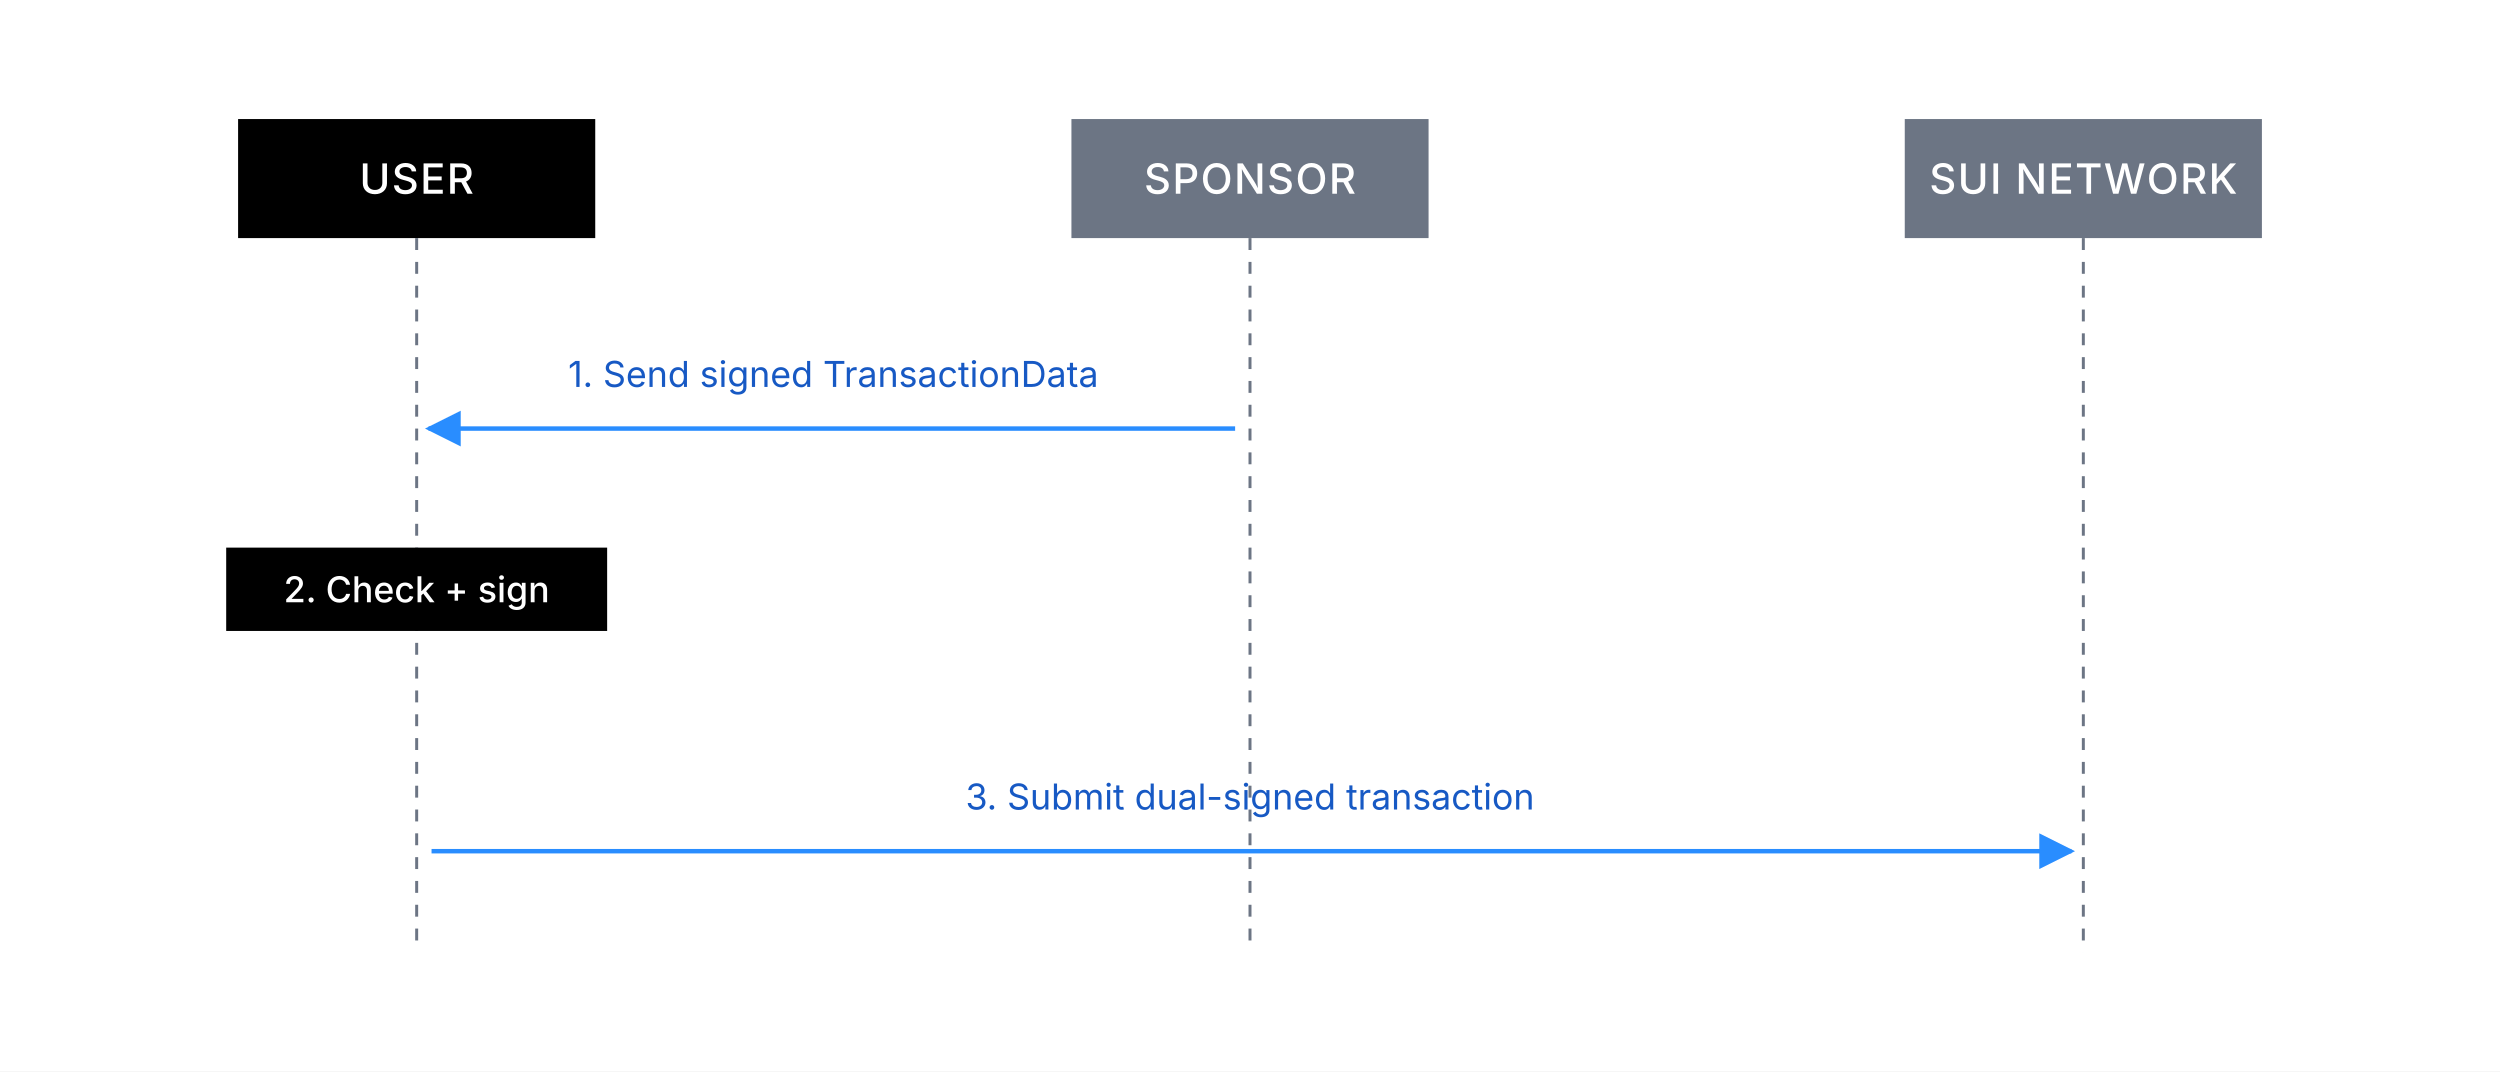
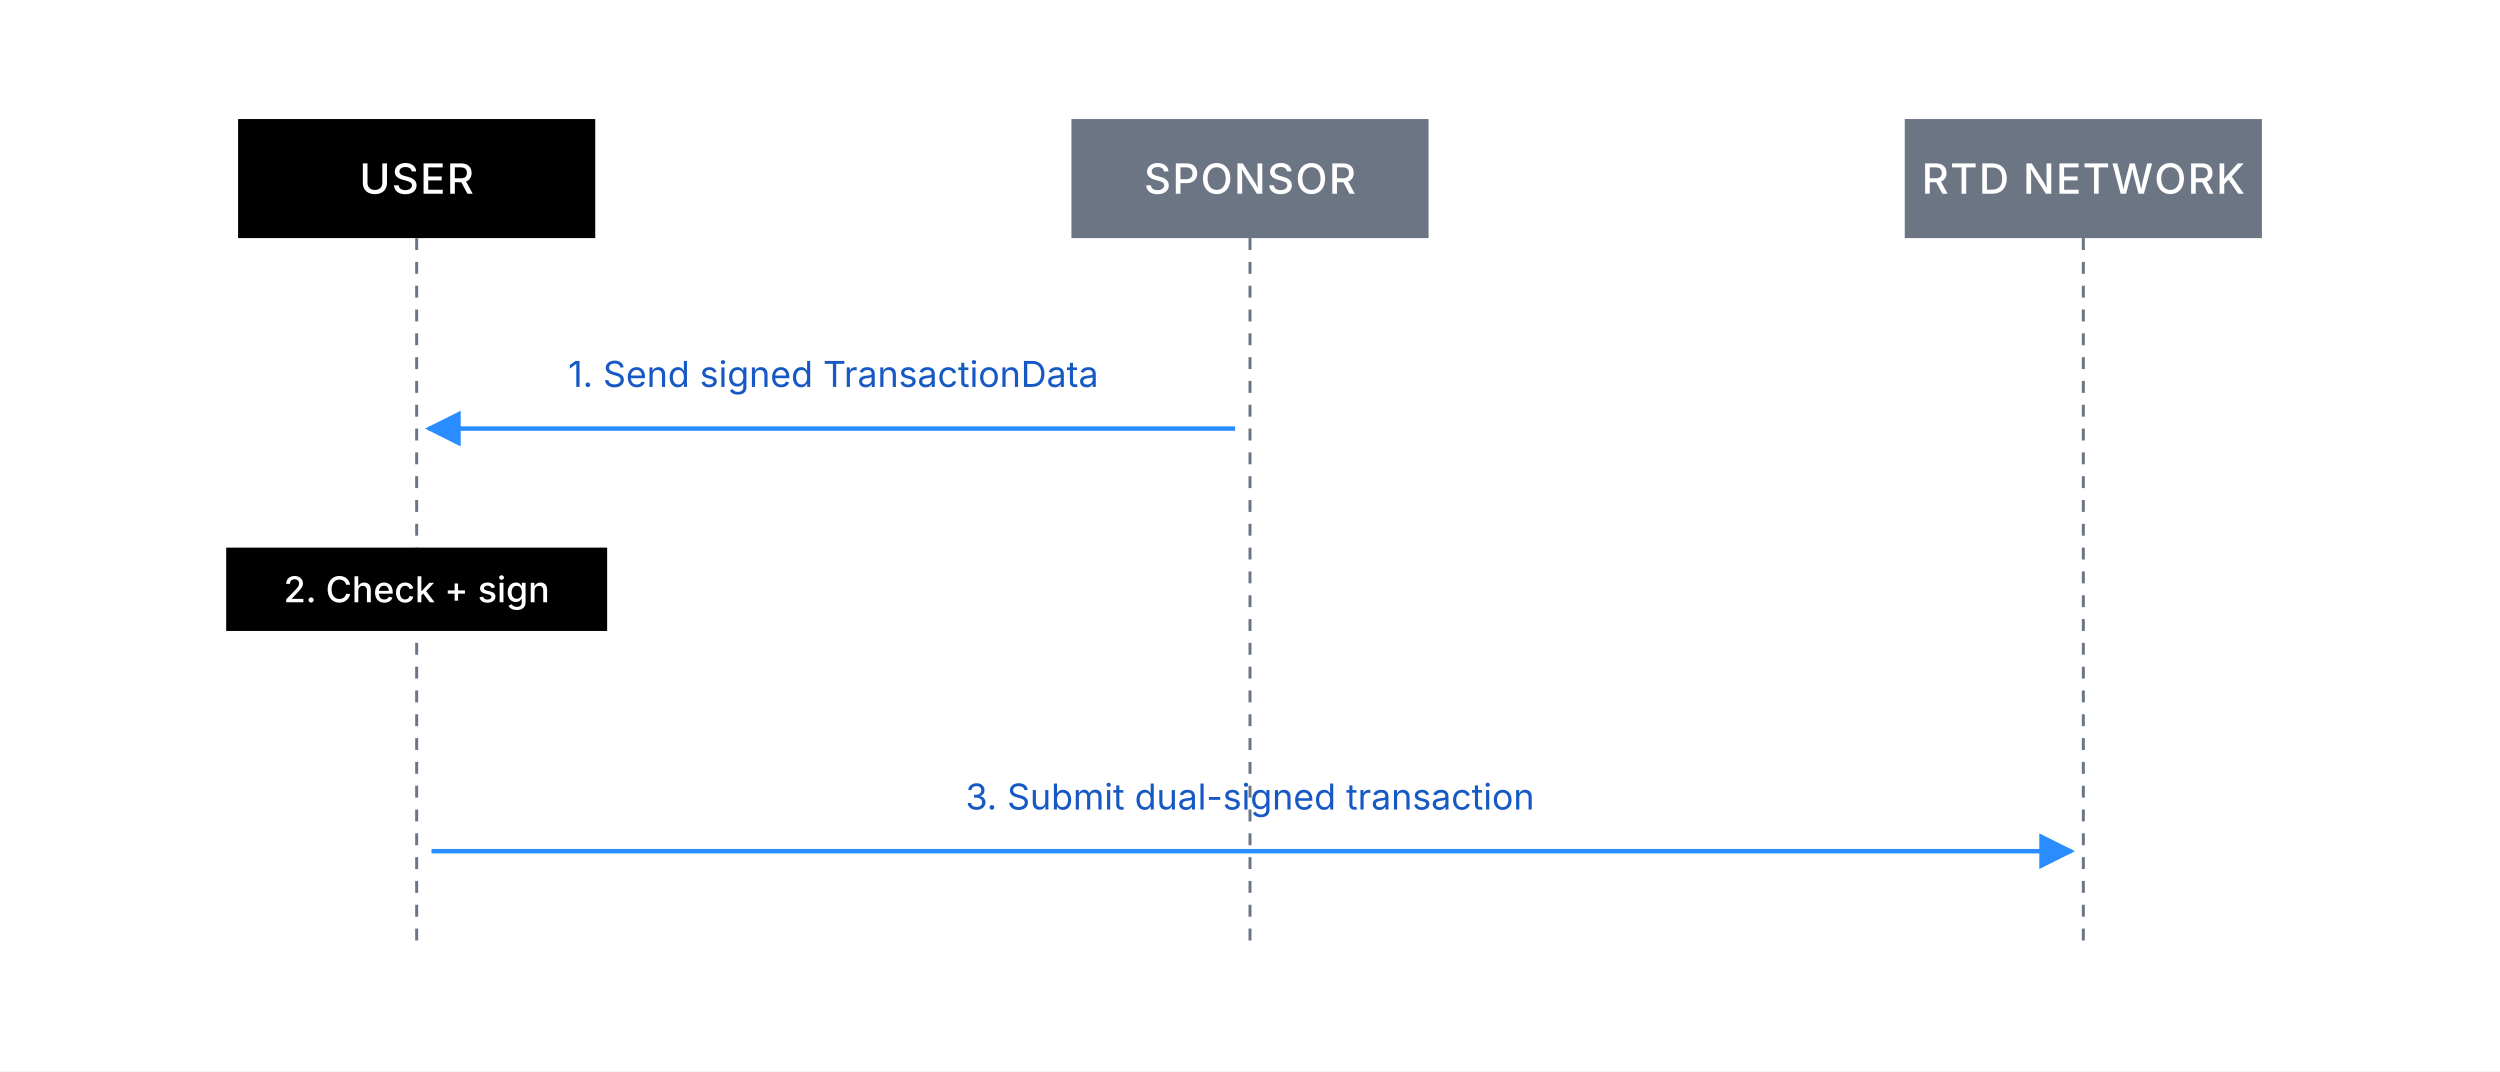
<svg xmlns="http://www.w3.org/2000/svg" width="840" height="360" viewBox="0 0 840 360" role="img" font-family="Inter, system-ui, sans-serif" font-size="14">
  <defs>
    <marker id="sync" viewBox="0 0 10 10" refX="9" refY="5" markerWidth="8" markerHeight="8" orient="auto-start-reverse">
      <path d="M0 0 L10 5 L0 10 z" fill="#298DFF" />
    </marker>
    <marker id="async" viewBox="0 0 10 10" refX="9" refY="5" markerWidth="8" markerHeight="8" orient="auto-start-reverse">
      <path d="M0 0 L10 5 L0 10" fill="none" stroke="#298DFF" stroke-width="1.5" />
    </marker>
  </defs>
  <rect x="0" y="0" width="840" height="360" fill="#FFFFFF" />
  <g>
    <rect x="80" y="40" width="120" height="40" fill="#000000" />
    <text x="140" y="60" fill="#FFFFFF" text-anchor="middle" dominant-baseline="central" font-family="Inter, system-ui, sans-serif" font-size="14" font-weight="500" letter-spacing="0.5">USER</text>
  </g>
  <g>
    <rect x="360" y="40" width="120" height="40" fill="#6C7584" />
    <text x="420" y="60" fill="#FFFFFF" text-anchor="middle" dominant-baseline="central" font-family="Inter, system-ui, sans-serif" font-size="14" font-weight="500" letter-spacing="0.5">SPONSOR</text>
  </g>
  <g>
    <rect x="640" y="40" width="120" height="40" fill="#6C7584" />
-     <text x="700" y="60" fill="#FFFFFF" text-anchor="middle" dominant-baseline="central" font-family="Inter, system-ui, sans-serif" font-size="14" font-weight="500" letter-spacing="0.5">SUI NETWORK</text>
+     <text x="700" y="60" fill="#FFFFFF" text-anchor="middle" dominant-baseline="central" font-family="Inter, system-ui, sans-serif" font-size="14" font-weight="500" letter-spacing="0.5">RTD NETWORK</text>
  </g>
  <line x1="140" y1="80" x2="140" y2="320" stroke="#6C7584" stroke-width="1" stroke-dasharray="4 4" />
  <line x1="420" y1="80" x2="420" y2="320" stroke="#6C7584" stroke-width="1" stroke-dasharray="4 4" />
  <line x1="700" y1="80" x2="700" y2="320" stroke="#6C7584" stroke-width="1" stroke-dasharray="4 4" />
  <text x="280" y="130" fill="#1759C4" text-anchor="middle" font-family="Inter, system-ui, sans-serif" font-size="12">1. Send signed TransactionData</text>
  <g>
    <line x1="415" y1="144" x2="144" y2="144" stroke="#298DFF" stroke-width="1.5" marker-end="url(#sync)" />
  </g>
  <g>
    <rect x="76" y="184" width="128" height="28" fill="#000000" />
    <text x="140" y="198" fill="#FFFFFF" text-anchor="middle" dominant-baseline="central" font-family="Inter, system-ui, sans-serif" font-size="12" font-weight="500">2. Check + sign</text>
  </g>
  <text x="420" y="272" fill="#1759C4" text-anchor="middle" font-family="Inter, system-ui, sans-serif" font-size="12">3. Submit dual-signed transaction</text>
  <g>
    <line x1="145" y1="286" x2="696" y2="286" stroke="#298DFF" stroke-width="1.5" marker-end="url(#sync)" />
  </g>
</svg>
